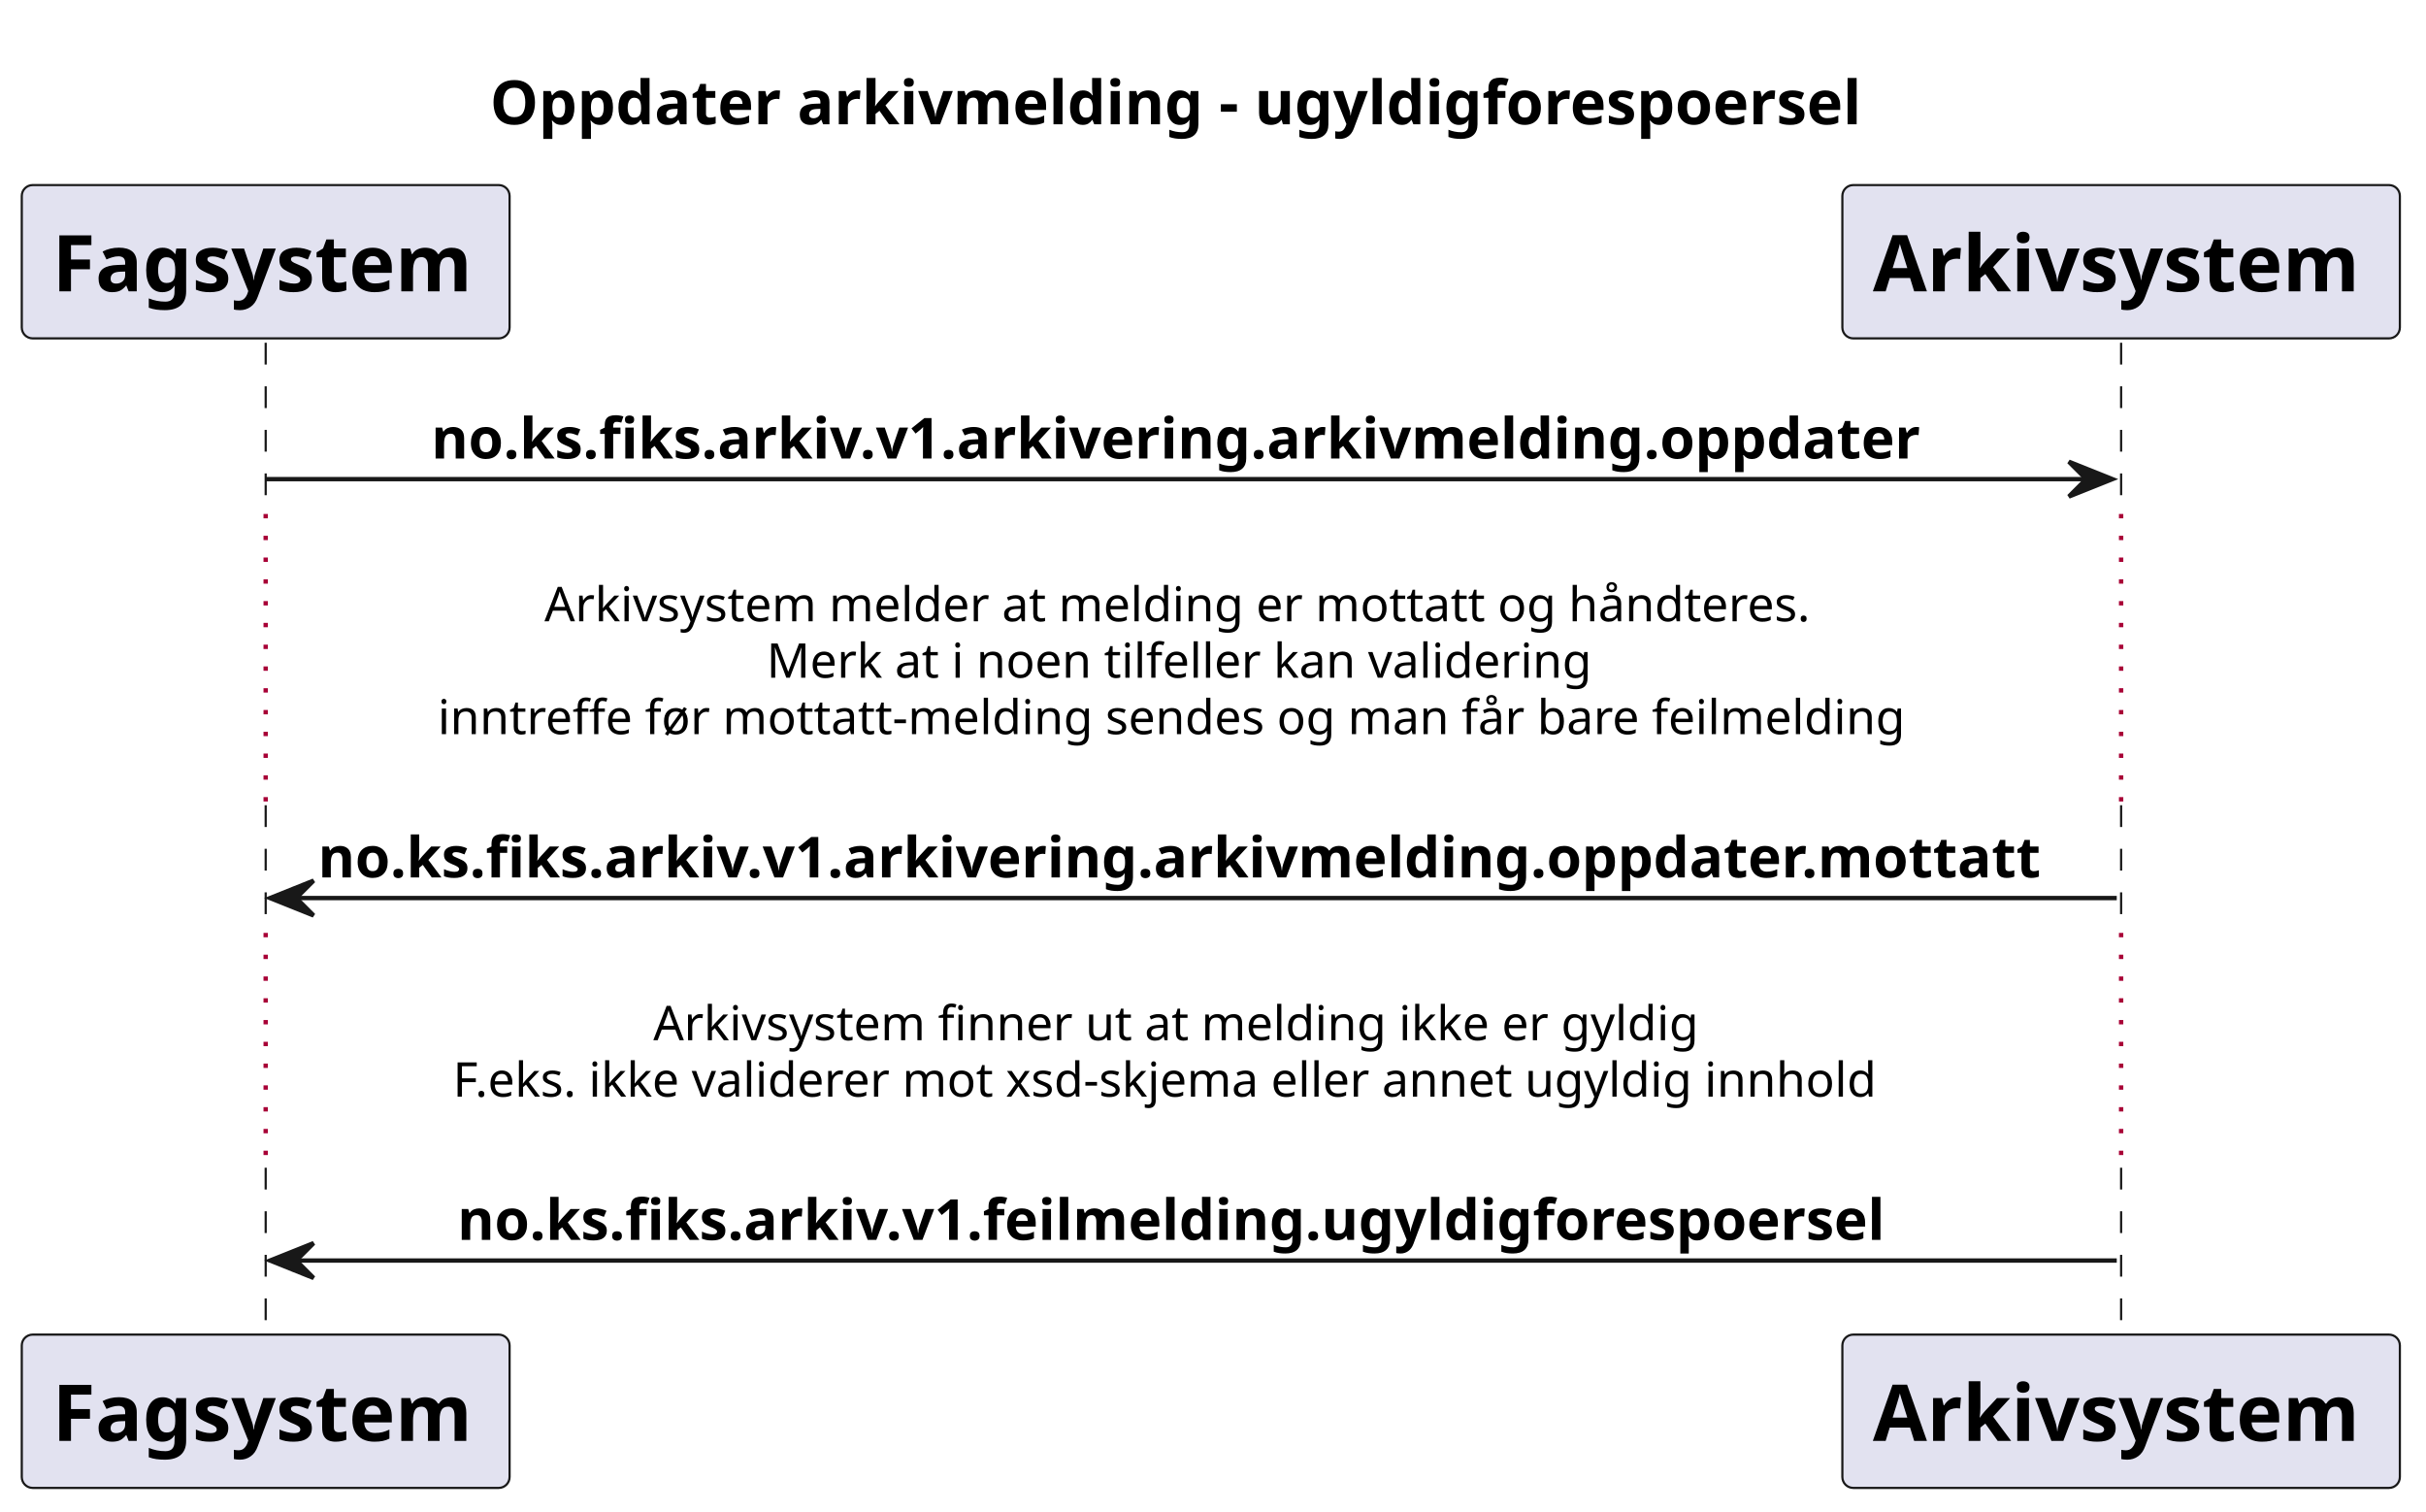
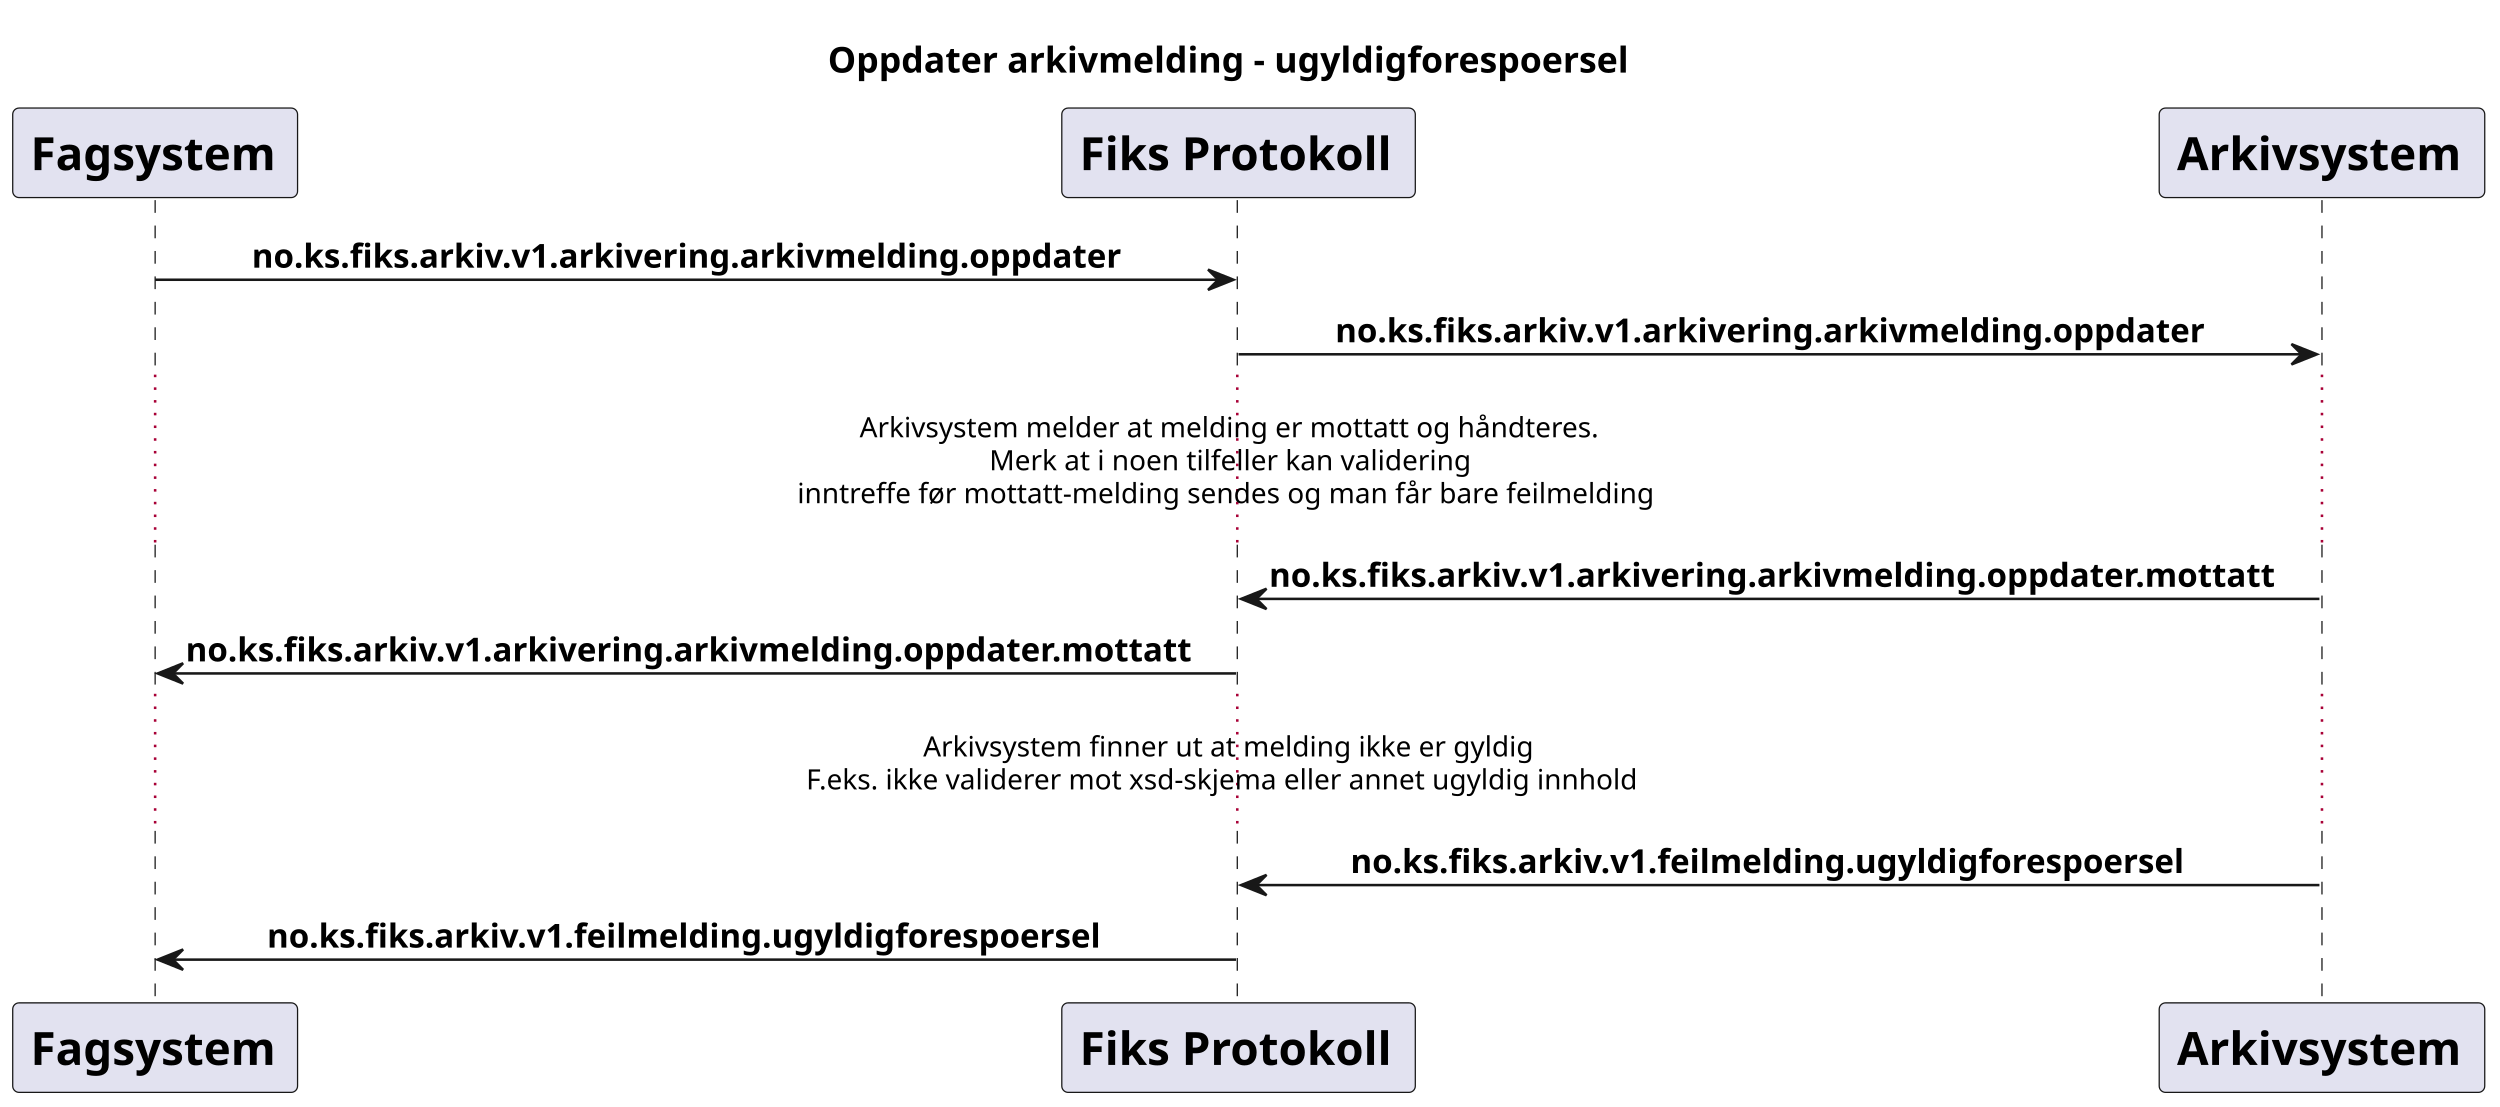
- <svg xmlns="http://www.w3.org/2000/svg" contentStyleType="text/css" height="347px" preserveAspectRatio="none" style="width:557px;height:347px;background:#FFFFFF;" version="1.1" viewBox="0 0 557 347" width="557px" zoomAndPan="magnify">
+ <svg xmlns="http://www.w3.org/2000/svg" contentStyleType="text/css" height="435px" preserveAspectRatio="none" style="width:983px;height:435px;background:#FFFFFF;" version="1.1" viewBox="0 0 983 435" width="983px" zoomAndPan="magnify">
  <defs />
  <g>
-     <text fill="#000000" font-family="sans-serif" font-size="14" font-weight="bold" lengthAdjust="spacing" textLength="330" x="112.5" y="28.535">Oppdater arkivmelding - ugyldigforespoersel</text>
-     <line style="stroke:#181818;stroke-width:0.5;stroke-dasharray:5.0,5.0;" x1="61" x2="61" y1="78.688" y2="117.998" />
-     <line style="stroke:#A80036;stroke-width:1.0;stroke-dasharray:1.0,4.0;" x1="61" x2="61" y1="117.998" y2="184.863" />
-     <line style="stroke:#181818;stroke-width:0.5;stroke-dasharray:5.0,5.0;" x1="61" x2="61" y1="184.863" y2="214.174" />
-     <line style="stroke:#A80036;stroke-width:1.0;stroke-dasharray:1.0,4.0;" x1="61" x2="61" y1="214.174" y2="268.084" />
-     <line style="stroke:#181818;stroke-width:0.5;stroke-dasharray:5.0,5.0;" x1="61" x2="61" y1="268.084" y2="307.394" />
-     <line style="stroke:#181818;stroke-width:0.5;stroke-dasharray:5.0,5.0;" x1="487" x2="487" y1="78.688" y2="117.998" />
-     <line style="stroke:#A80036;stroke-width:1.0;stroke-dasharray:1.0,4.0;" x1="487" x2="487" y1="117.998" y2="184.863" />
-     <line style="stroke:#181818;stroke-width:0.5;stroke-dasharray:5.0,5.0;" x1="487" x2="487" y1="184.863" y2="214.174" />
-     <line style="stroke:#A80036;stroke-width:1.0;stroke-dasharray:1.0,4.0;" x1="487" x2="487" y1="214.174" y2="268.084" />
-     <line style="stroke:#181818;stroke-width:0.5;stroke-dasharray:5.0,5.0;" x1="487" x2="487" y1="268.084" y2="307.394" />
+     <text fill="#000000" font-family="sans-serif" font-size="14" font-weight="bold" lengthAdjust="spacing" textLength="330" x="325.5" y="28.535">Oppdater arkivmelding - ugyldigforespoersel</text>
+     <line style="stroke:#181818;stroke-width:0.5;stroke-dasharray:5.0,5.0;" x1="61" x2="61" y1="78.688" y2="147.309" />
+     <line style="stroke:#A80036;stroke-width:1.0;stroke-dasharray:1.0,4.0;" x1="61" x2="61" y1="147.309" y2="214.174" />
+     <line style="stroke:#181818;stroke-width:0.5;stroke-dasharray:5.0,5.0;" x1="61" x2="61" y1="214.174" y2="272.795" />
+     <line style="stroke:#A80036;stroke-width:1.0;stroke-dasharray:1.0,4.0;" x1="61" x2="61" y1="272.795" y2="326.705" />
+     <line style="stroke:#181818;stroke-width:0.5;stroke-dasharray:5.0,5.0;" x1="61" x2="61" y1="326.705" y2="395.326" />
+     <line style="stroke:#181818;stroke-width:0.5;stroke-dasharray:5.0,5.0;" x1="486.5" x2="486.5" y1="78.688" y2="147.309" />
+     <line style="stroke:#A80036;stroke-width:1.0;stroke-dasharray:1.0,4.0;" x1="486.5" x2="486.5" y1="147.309" y2="214.174" />
+     <line style="stroke:#181818;stroke-width:0.5;stroke-dasharray:5.0,5.0;" x1="486.5" x2="486.5" y1="214.174" y2="272.795" />
+     <line style="stroke:#A80036;stroke-width:1.0;stroke-dasharray:1.0,4.0;" x1="486.5" x2="486.5" y1="272.795" y2="326.705" />
+     <line style="stroke:#181818;stroke-width:0.5;stroke-dasharray:5.0,5.0;" x1="486.5" x2="486.5" y1="326.705" y2="395.326" />
+     <line style="stroke:#181818;stroke-width:0.5;stroke-dasharray:5.0,5.0;" x1="913" x2="913" y1="78.688" y2="147.309" />
+     <line style="stroke:#A80036;stroke-width:1.0;stroke-dasharray:1.0,4.0;" x1="913" x2="913" y1="147.309" y2="214.174" />
+     <line style="stroke:#181818;stroke-width:0.5;stroke-dasharray:5.0,5.0;" x1="913" x2="913" y1="214.174" y2="272.795" />
+     <line style="stroke:#A80036;stroke-width:1.0;stroke-dasharray:1.0,4.0;" x1="913" x2="913" y1="272.795" y2="326.705" />
+     <line style="stroke:#181818;stroke-width:0.5;stroke-dasharray:5.0,5.0;" x1="913" x2="913" y1="326.705" y2="395.326" />
    <rect fill="#E2E2F0" height="35.199" rx="2.5" ry="2.5" style="stroke:#181818;stroke-width:0.5;" width="112" x="5" y="42.488" />
    <text fill="#000000" font-family="sans-serif" font-size="18" font-weight="bold" lengthAdjust="spacing" textLength="98" x="12" y="66.891">Fagsystem</text>
-     <rect fill="#E2E2F0" height="35.199" rx="2.5" ry="2.5" style="stroke:#181818;stroke-width:0.5;" width="112" x="5" y="306.394" />
-     <text fill="#000000" font-family="sans-serif" font-size="18" font-weight="bold" lengthAdjust="spacing" textLength="98" x="12" y="330.797">Fagsystem</text>
-     <rect fill="#E2E2F0" height="35.199" rx="2.5" ry="2.5" style="stroke:#181818;stroke-width:0.5;" width="128" x="423" y="42.488" />
-     <text fill="#000000" font-family="sans-serif" font-size="18" font-weight="bold" lengthAdjust="spacing" textLength="114" x="430" y="66.891">Arkivsystem</text>
-     <rect fill="#E2E2F0" height="35.199" rx="2.5" ry="2.5" style="stroke:#181818;stroke-width:0.5;" width="128" x="423" y="306.394" />
-     <text fill="#000000" font-family="sans-serif" font-size="18" font-weight="bold" lengthAdjust="spacing" textLength="114" x="430" y="330.797">Arkivsystem</text>
+     <rect fill="#E2E2F0" height="35.199" rx="2.5" ry="2.5" style="stroke:#181818;stroke-width:0.5;" width="112" x="5" y="394.326" />
+     <text fill="#000000" font-family="sans-serif" font-size="18" font-weight="bold" lengthAdjust="spacing" textLength="98" x="12" y="418.728">Fagsystem</text>
+     <rect fill="#E2E2F0" height="35.199" rx="2.5" ry="2.5" style="stroke:#181818;stroke-width:0.5;" width="139" x="417.5" y="42.488" />
+     <text fill="#000000" font-family="sans-serif" font-size="18" font-weight="bold" lengthAdjust="spacing" textLength="125" x="424.5" y="66.891">Fiks Protokoll</text>
+     <rect fill="#E2E2F0" height="35.199" rx="2.5" ry="2.5" style="stroke:#181818;stroke-width:0.5;" width="139" x="417.5" y="394.326" />
+     <text fill="#000000" font-family="sans-serif" font-size="18" font-weight="bold" lengthAdjust="spacing" textLength="125" x="424.5" y="418.728">Fiks Protokoll</text>
+     <rect fill="#E2E2F0" height="35.199" rx="2.5" ry="2.5" style="stroke:#181818;stroke-width:0.5;" width="128" x="849" y="42.488" />
+     <text fill="#000000" font-family="sans-serif" font-size="18" font-weight="bold" lengthAdjust="spacing" textLength="114" x="856" y="66.891">Arkivsystem</text>
+     <rect fill="#E2E2F0" height="35.199" rx="2.5" ry="2.5" style="stroke:#181818;stroke-width:0.5;" width="128" x="849" y="394.326" />
+     <text fill="#000000" font-family="sans-serif" font-size="18" font-weight="bold" lengthAdjust="spacing" textLength="114" x="856" y="418.728">Arkivsystem</text>
    <polygon fill="#181818" points="475,105.998,485,109.998,475,113.998,479,109.998" style="stroke:#181818;stroke-width:1.0;" />
    <line style="stroke:#181818;stroke-width:1.0;" x1="61" x2="481" y1="109.998" y2="109.998" />
    <text fill="#000000" font-family="sans-serif" font-size="13" font-weight="bold" lengthAdjust="spacing" textLength="350" x="99" y="105.256">no.ks.fiks.arkiv.v1.arkivering.arkivmelding.oppdater</text>
-     <text fill="#000000" font-family="sans-serif" font-size="11" lengthAdjust="spacing" textLength="298" x="125" y="142.633">Arkivsystem melder at melding er mottatt og håndteres.</text>
-     <text fill="#000000" font-family="sans-serif" font-size="11" lengthAdjust="spacing" textLength="193" x="176" y="155.588">Merk at i noen tilfeller kan validering</text>
-     <text fill="#000000" font-family="sans-serif" font-size="11" lengthAdjust="spacing" textLength="347" x="100.5" y="168.543">inntreffe før mottatt-melding sendes og man får bare feilmelding</text>
-     <polygon fill="#181818" points="72,202.174,62,206.174,72,210.174,68,206.174" style="stroke:#181818;stroke-width:1.0;" />
-     <line style="stroke:#181818;stroke-width:1.0;" x1="66" x2="486" y1="206.174" y2="206.174" />
-     <text fill="#000000" font-family="sans-serif" font-size="13" font-weight="bold" lengthAdjust="spacing" textLength="402" x="73" y="201.432">no.ks.fiks.arkiv.v1.arkivering.arkivmelding.oppdater.mottatt</text>
-     <text fill="#000000" font-family="sans-serif" font-size="11" lengthAdjust="spacing" textLength="248" x="150" y="238.809">Arkivsystem finner ut at melding ikke er gyldig</text>
-     <text fill="#000000" font-family="sans-serif" font-size="11" lengthAdjust="spacing" textLength="340" x="104" y="251.764">F.eks. ikke validerer mot xsd-skjema eller annet ugyldig innhold</text>
-     <polygon fill="#181818" points="72,285.394,62,289.394,72,293.394,68,289.394" style="stroke:#181818;stroke-width:1.0;" />
-     <line style="stroke:#181818;stroke-width:1.0;" x1="66" x2="486" y1="289.394" y2="289.394" />
-     <text fill="#000000" font-family="sans-serif" font-size="13" font-weight="bold" lengthAdjust="spacing" textLength="338" x="105" y="284.652">no.ks.fiks.arkiv.v1.feilmelding.ugyldigforespoersel</text>
+     <polygon fill="#181818" points="901,135.309,911,139.309,901,143.309,905,139.309" style="stroke:#181818;stroke-width:1.0;" />
+     <line style="stroke:#181818;stroke-width:1.0;" x1="487" x2="907" y1="139.309" y2="139.309" />
+     <text fill="#000000" font-family="sans-serif" font-size="13" font-weight="bold" lengthAdjust="spacing" textLength="350" x="525" y="134.566">no.ks.fiks.arkiv.v1.arkivering.arkivmelding.oppdater</text>
+     <text fill="#000000" font-family="sans-serif" font-size="11" lengthAdjust="spacing" textLength="298" x="338" y="171.943">Arkivsystem melder at melding er mottatt og håndteres.</text>
+     <text fill="#000000" font-family="sans-serif" font-size="11" lengthAdjust="spacing" textLength="193" x="389" y="184.898">Merk at i noen tilfeller kan validering</text>
+     <text fill="#000000" font-family="sans-serif" font-size="11" lengthAdjust="spacing" textLength="347" x="313.5" y="197.853">inntreffe før mottatt-melding sendes og man får bare feilmelding</text>
+     <polygon fill="#181818" points="498,231.484,488,235.484,498,239.484,494,235.484" style="stroke:#181818;stroke-width:1.0;" />
+     <line style="stroke:#181818;stroke-width:1.0;" x1="492" x2="912" y1="235.484" y2="235.484" />
+     <text fill="#000000" font-family="sans-serif" font-size="13" font-weight="bold" lengthAdjust="spacing" textLength="402" x="499" y="230.742">no.ks.fiks.arkiv.v1.arkivering.arkivmelding.oppdater.mottatt</text>
+     <polygon fill="#181818" points="72,260.795,62,264.795,72,268.795,68,264.795" style="stroke:#181818;stroke-width:1.0;" />
+     <line style="stroke:#181818;stroke-width:1.0;" x1="66" x2="486" y1="264.795" y2="264.795" />
+     <text fill="#000000" font-family="sans-serif" font-size="13" font-weight="bold" lengthAdjust="spacing" textLength="402" x="73" y="260.053">no.ks.fiks.arkiv.v1.arkivering.arkivmelding.oppdater.mottatt</text>
+     <text fill="#000000" font-family="sans-serif" font-size="11" lengthAdjust="spacing" textLength="248" x="363" y="297.43">Arkivsystem finner ut at melding ikke er gyldig</text>
+     <text fill="#000000" font-family="sans-serif" font-size="11" lengthAdjust="spacing" textLength="340" x="317" y="310.385">F.eks. ikke validerer mot xsd-skjema eller annet ugyldig innhold</text>
+     <polygon fill="#181818" points="498,344.016,488,348.016,498,352.016,494,348.016" style="stroke:#181818;stroke-width:1.0;" />
+     <line style="stroke:#181818;stroke-width:1.0;" x1="492" x2="912" y1="348.016" y2="348.016" />
+     <text fill="#000000" font-family="sans-serif" font-size="13" font-weight="bold" lengthAdjust="spacing" textLength="338" x="531" y="343.273">no.ks.fiks.arkiv.v1.feilmelding.ugyldigforespoersel</text>
+     <polygon fill="#181818" points="72,373.326,62,377.326,72,381.326,68,377.326" style="stroke:#181818;stroke-width:1.0;" />
+     <line style="stroke:#181818;stroke-width:1.0;" x1="66" x2="486" y1="377.326" y2="377.326" />
+     <text fill="#000000" font-family="sans-serif" font-size="13" font-weight="bold" lengthAdjust="spacing" textLength="338" x="105" y="372.584">no.ks.fiks.arkiv.v1.feilmelding.ugyldigforespoersel</text>
  </g>
</svg>
